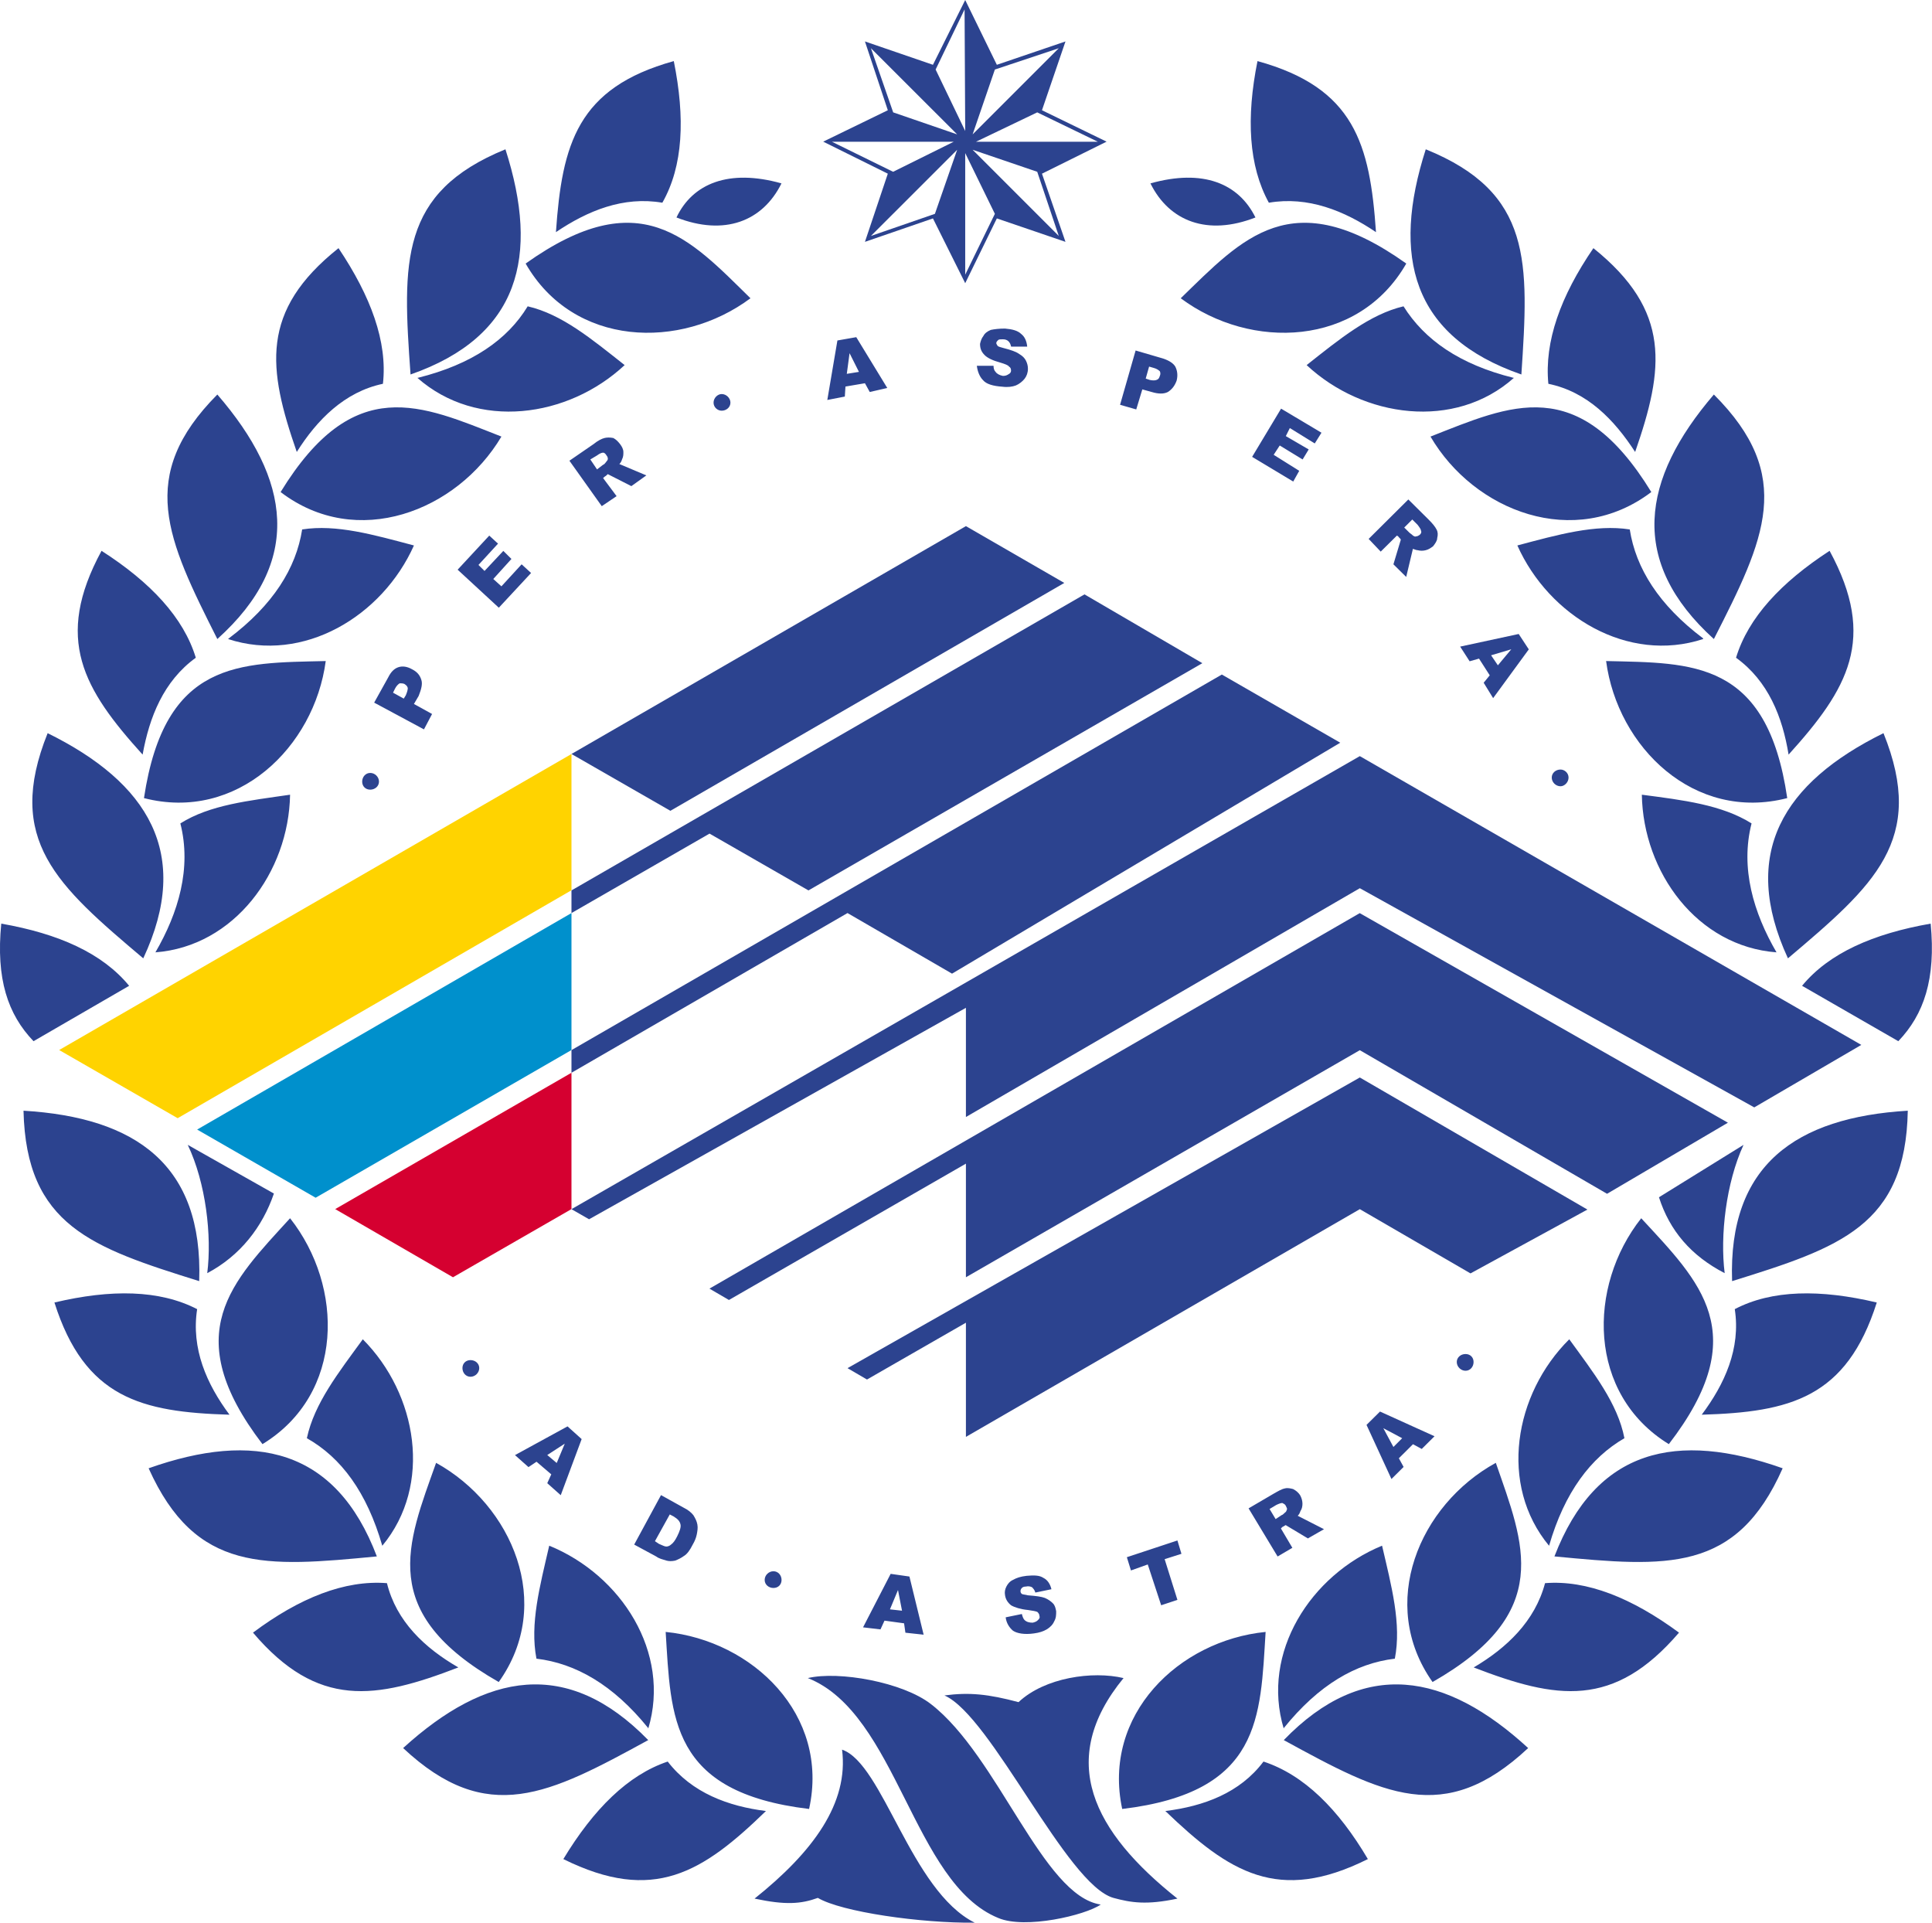
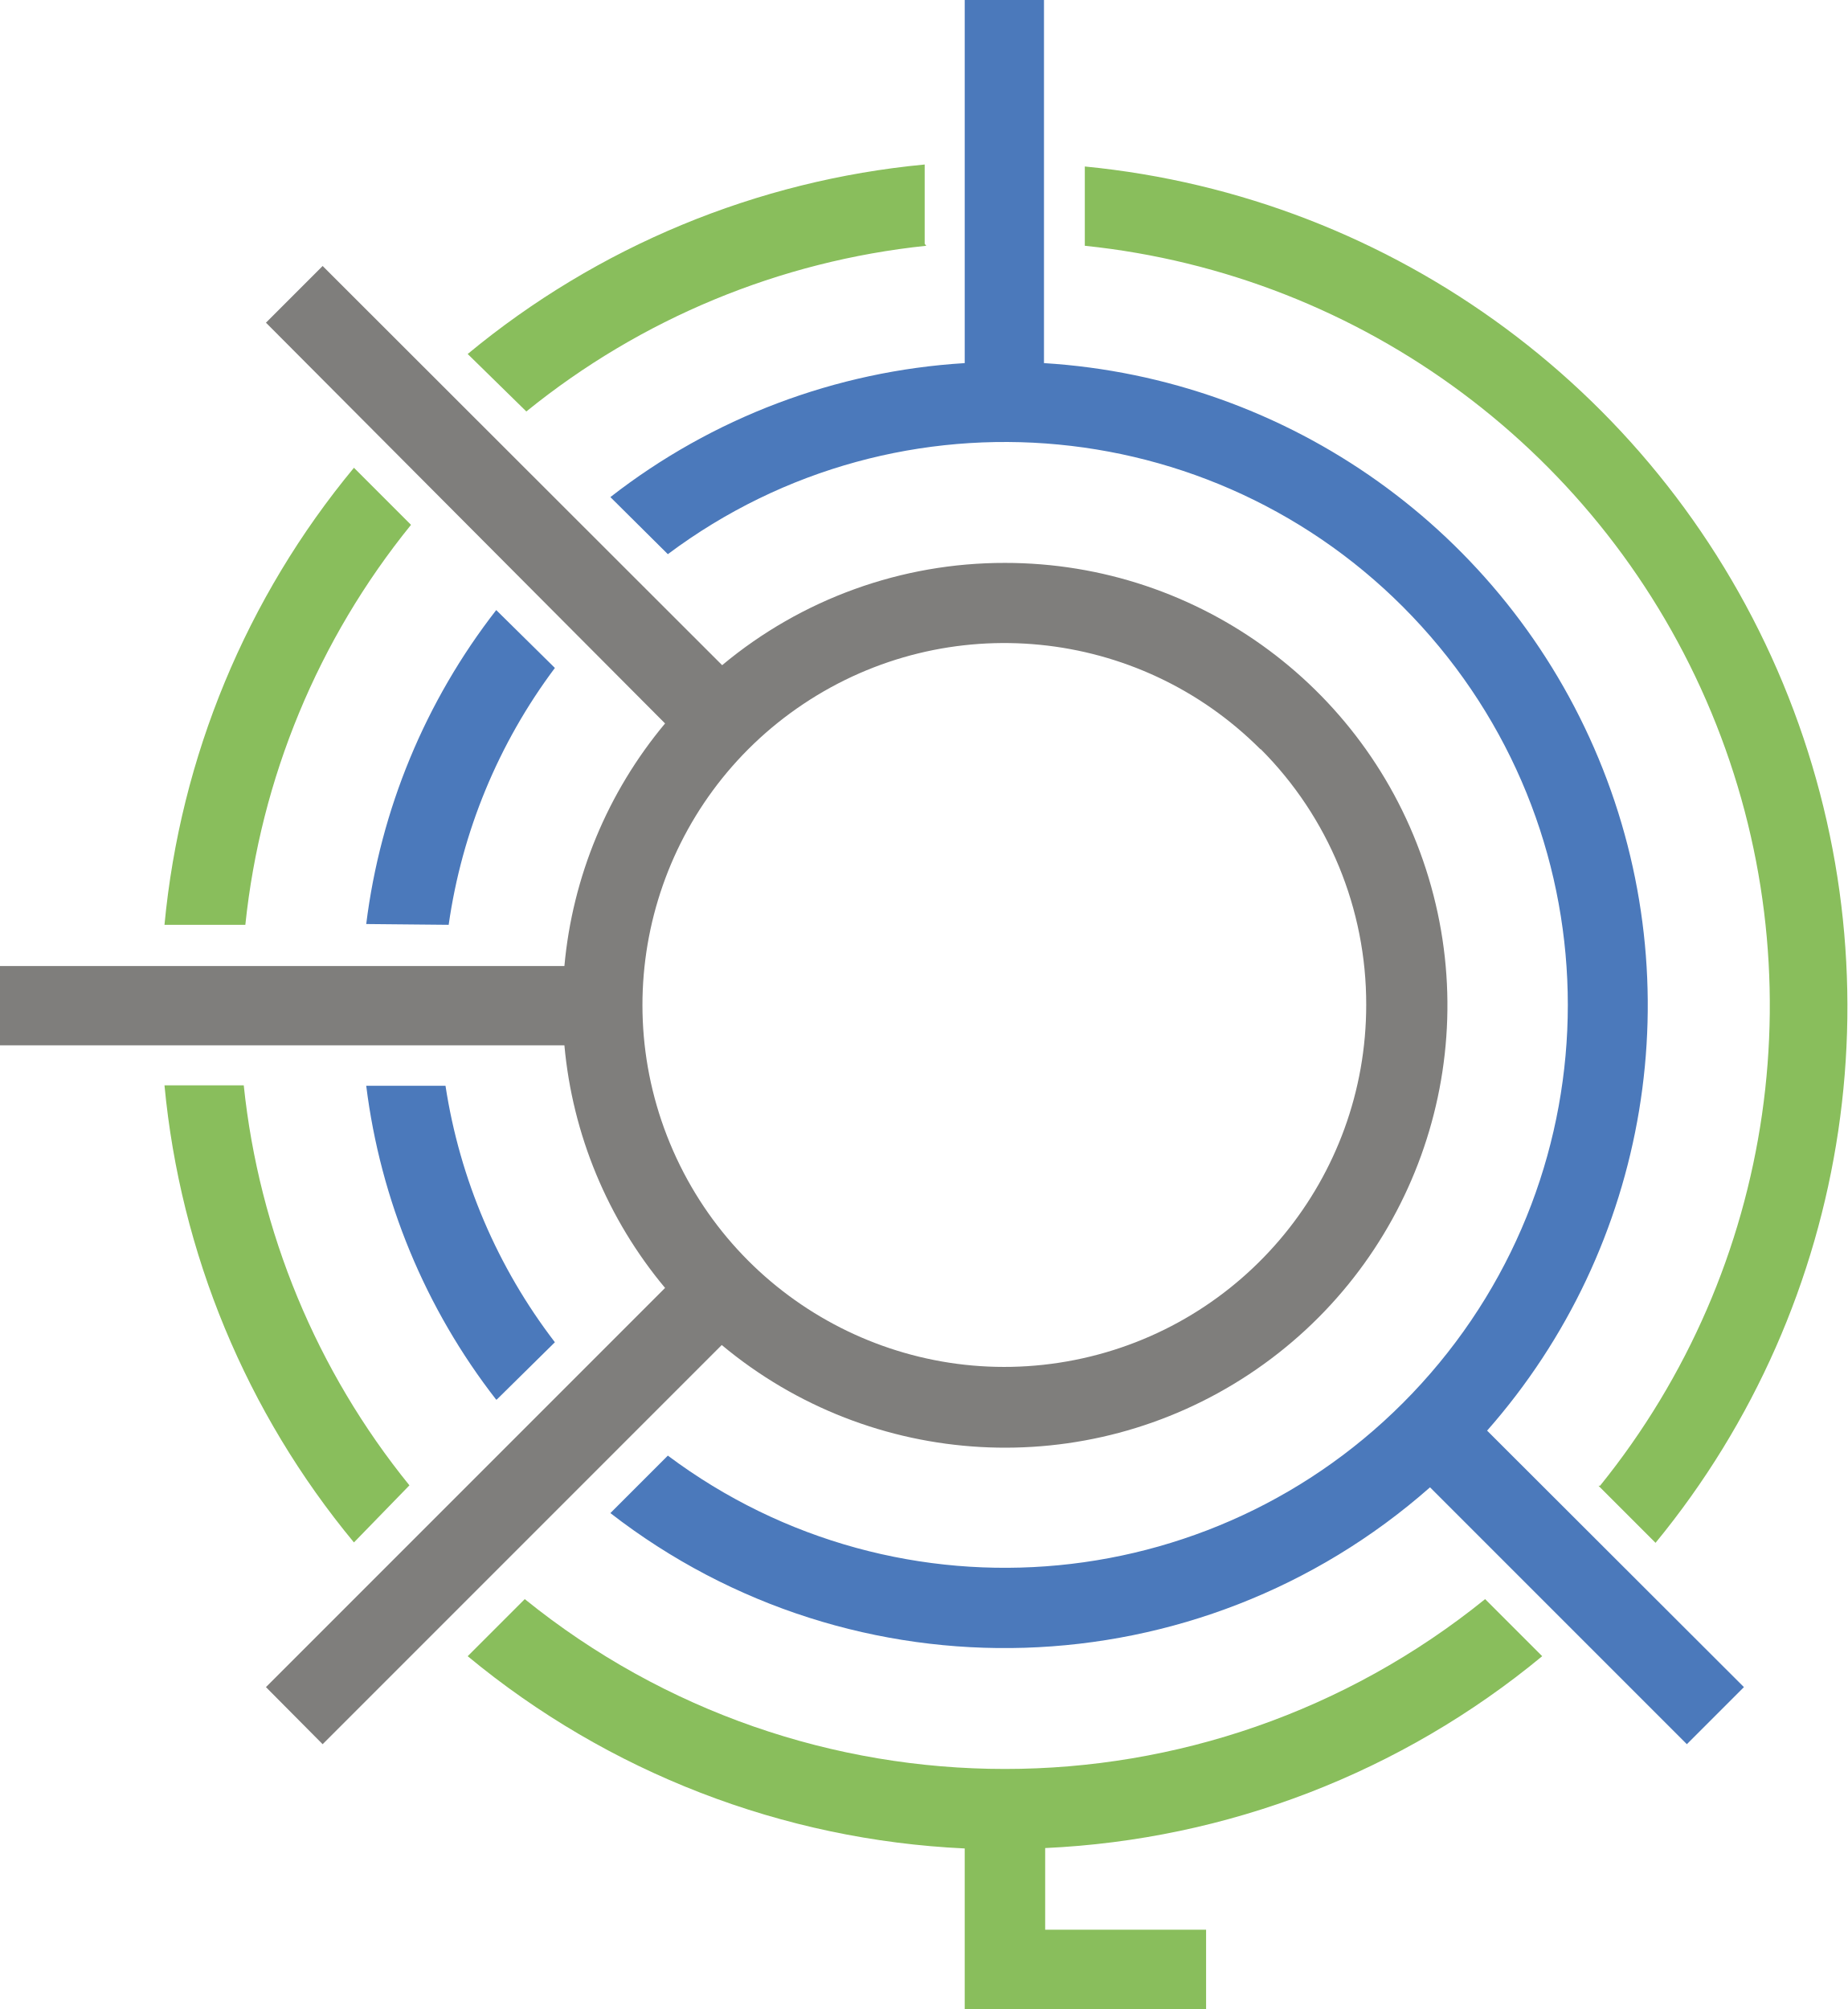
- <svg xmlns="http://www.w3.org/2000/svg" id="svg134933" version="1.1" viewBox="0 0 24.49 24.369" height="24.369mm" width="24.49mm">
-   <defs id="defs134927" />
-   <g transform="translate(-67.13002,-97.70774)" id="layer1">
-     <g id="g135014">
-       <g id="g134981">
-         <path d="m 74.698,103.657 0.077,-0.059 c 0.009,0 0.025,-0.017 0.043,-0.042 0.008,-0.009 0.017,-0.018 0.017,-0.034 0,-0.017 -0.009,-0.034 -0.017,-0.042 -0.009,-0.017 -0.025,-0.035 -0.043,-0.035 -0.017,0 -0.042,0.009 -0.077,0.035 l -0.085,0.051 z m 0.435,0.212 -0.299,-0.152 c -0.017,0.017 -0.026,0.025 -0.042,0.034 l -0.017,0.016 0.171,0.229 -0.188,0.127 -0.41,-0.576 0.308,-0.212 c 0.051,-0.042 0.103,-0.068 0.137,-0.076 0.034,-0.008 0.068,-0.008 0.111,0 0.033,0.017 0.059,0.043 0.085,0.076 0.026,0.034 0.043,0.068 0.043,0.102 0,0.033 0,0.059 -0.017,0.093 -0.008,0.026 -0.017,0.042 -0.034,0.059 l 0.342,0.144 z m 9.797,0.525 0.069,0.068 c 0.008,0.008 0.025,0.016 0.042,0.034 0.017,0.009 0.025,0.017 0.043,0.009 0.017,0 0.025,-0.009 0.042,-0.018 0.017,-0.016 0.026,-0.034 0.017,-0.051 0,-0.017 -0.017,-0.042 -0.043,-0.076 l -0.068,-0.068 z m -0.137,0.466 0.094,-0.313 c -0.008,-0.018 -0.026,-0.026 -0.034,-0.042 l -0.016,-0.009 -0.205,0.203 -0.153,-0.161 0.503,-0.5 0.256,0.254 c 0.051,0.05 0.085,0.093 0.102,0.127 0.018,0.034 0.018,0.067 0.008,0.109 0,0.034 -0.026,0.069 -0.051,0.102 -0.034,0.026 -0.059,0.042 -0.094,0.051 -0.034,0.009 -0.068,0.009 -0.103,0 -0.017,0 -0.034,-0.009 -0.06,-0.017 l -0.085,0.356 z m -12.92,1.753 0.179,-0.322 c 0.034,-0.068 0.076,-0.11 0.128,-0.127 0.051,-0.017 0.111,-0.009 0.171,0.025 0.068,0.034 0.102,0.077 0.12,0.136 0.017,0.05 0,0.118 -0.034,0.203 l -0.06,0.102 0.23,0.127 -0.103,0.195 z m 0.375,-0.051 0.026,-0.042 c 0.017,-0.042 0.025,-0.067 0.025,-0.093 -0.008,-0.025 -0.017,-0.033 -0.043,-0.051 -0.017,-0.008 -0.043,-0.008 -0.059,-0.008 -0.017,0.008 -0.043,0.034 -0.06,0.068 l -0.025,0.051 z m 0.683,-1.634 0.401,-0.432 0.111,0.102 -0.248,0.27 0.077,0.076 0.238,-0.254 0.103,0.102 -0.23,0.254 0.103,0.093 0.256,-0.279 0.12,0.11 -0.409,0.44 z m 5.163,-2.363 -0.247,0.042 -0.008,0.127 -0.222,0.043 0.128,-0.754 0.239,-0.042 0.393,0.644 -0.222,0.051 z m -0.076,-0.144 -0.119,-0.237 -0.035,0.262 z m 1.493,-0.077 h 0.213 c 0,0.035 0.009,0.06 0.026,0.077 0.017,0.025 0.051,0.043 0.093,0.051 0.034,0 0.052,-0.008 0.077,-0.025 0.017,-0.008 0.026,-0.025 0.026,-0.042 0,-0.025 -0.008,-0.042 -0.026,-0.051 -0.008,-0.017 -0.051,-0.033 -0.111,-0.051 -0.094,-0.025 -0.162,-0.059 -0.196,-0.093 -0.043,-0.042 -0.06,-0.085 -0.06,-0.144 0.008,-0.034 0.017,-0.068 0.043,-0.101 0.017,-0.034 0.051,-0.059 0.094,-0.076 0.043,-0.009 0.102,-0.017 0.179,-0.017 0.094,0.008 0.162,0.026 0.205,0.068 0.043,0.033 0.069,0.085 0.077,0.161 h -0.204 c -0.008,-0.034 -0.017,-0.051 -0.034,-0.068 -0.017,-0.017 -0.043,-0.025 -0.069,-0.025 -0.026,0 -0.051,0 -0.059,0.008 -0.018,0.017 -0.026,0.026 -0.026,0.042 0,0.008 0.008,0.017 0.017,0.034 0.009,0.008 0.034,0.017 0.068,0.025 0.103,0.026 0.171,0.051 0.205,0.077 0.043,0.025 0.069,0.051 0.086,0.085 0.017,0.034 0.025,0.067 0.025,0.102 0,0.051 -0.016,0.093 -0.042,0.127 -0.026,0.033 -0.069,0.068 -0.111,0.085 -0.042,0.016 -0.102,0.025 -0.17,0.016 -0.119,-0.008 -0.205,-0.033 -0.247,-0.084 -0.043,-0.043 -0.069,-0.111 -0.077,-0.178 z m 2.014,-0.194 0.349,0.102 c 0.077,0.026 0.129,0.06 0.154,0.102 0.026,0.051 0.034,0.111 0.017,0.178 -0.025,0.068 -0.06,0.111 -0.111,0.144 -0.051,0.026 -0.119,0.026 -0.205,0 l -0.119,-0.033 -0.077,0.254 -0.205,-0.059 z m 0.128,0.356 0.051,0.017 c 0.034,0.008 0.068,0.008 0.086,0 0.026,-0.008 0.034,-0.025 0.042,-0.051 0.009,-0.017 0.009,-0.042 0,-0.059 -0.017,-0.016 -0.042,-0.033 -0.077,-0.042 l -0.059,-0.017 z m 1.716,0.381 0.512,0.305 -0.085,0.136 -0.316,-0.195 -0.051,0.102 0.29,0.169 -0.077,0.127 -0.29,-0.177 -0.077,0.118 0.324,0.203 -0.076,0.136 -0.521,-0.313 z m 2.645,3.38 -0.136,-0.212 -0.119,0.034 -0.12,-0.186 0.742,-0.16 0.128,0.195 -0.452,0.618 -0.12,-0.195 z m 0.103,-0.127 0.17,-0.203 -0.256,0.076 z m 0.794,1.321 c 0.051,0 0.102,0.043 0.102,0.102 0,0.059 -0.051,0.11 -0.102,0.11 -0.06,0 -0.111,-0.051 -0.111,-0.11 0,-0.059 0.051,-0.102 0.111,-0.102 z m -10.633,-4.759 c 0.059,0 0.111,0.051 0.111,0.109 0,0.059 -0.052,0.102 -0.111,0.102 -0.052,0 -0.103,-0.043 -0.103,-0.102 0,-0.059 0.051,-0.109 0.103,-0.109 z m -4.455,4.802 c 0.06,0 0.111,0.051 0.111,0.11 0,0.059 -0.051,0.102 -0.111,0.102 -0.059,0 -0.102,-0.042 -0.102,-0.102 0,-0.059 0.043,-0.11 0.102,-0.11 z" style="fill:#2c438f;fill-rule:evenodd;stroke-width:0.265;fill-opacity:1" id="path134158" />
-         <path d="m 69.382,111.88 -1.502,-0.864 6.494,-3.752 v 1.727 z" style="fill:#ffd300;fill-rule:evenodd;stroke-width:0.265" id="path134160" />
-         <path d="m 71.131,112.888 -1.502,-0.864 4.745,-2.744 v 1.736 z" style="fill:#0090cc;fill-rule:evenodd;stroke-width:0.265" id="path134162" />
-         <path d="m 72.872,113.896 -1.493,-0.864 2.995,-1.728 v 1.728 z" style="fill:#d50030;fill-rule:evenodd;stroke-width:0.265" id="path134164" />
-         <path d="m 75.628,107.984 -1.254,-0.72 5,-2.888 1.247,0.72 z" style="fill:#2c438f;fill-rule:evenodd;stroke-width:0.265;fill-opacity:1" id="path134166" />
-         <path d="m 74.374,109.28 v -0.287 l 6.503,-3.752 1.494,0.872 -4.993,2.88 -1.254,-0.72 z" style="fill:#2c438f;fill-rule:evenodd;stroke-width:0.265;fill-opacity:1" id="path134168" />
-         <path d="m 74.374,111.304 v -0.287 l 8.244,-4.76 1.501,0.864 -4.921,2.927 -1.325,-0.768 z" style="fill:#2c438f;fill-rule:evenodd;stroke-width:0.265;fill-opacity:1" id="path134170" />
-         <path d="m 85.77,113.847 -1.403,-0.814 -4.993,2.886 v -1.447 l -1.254,0.72 -0.247,-0.144 6.494,-3.684 2.885,1.674 z" style="fill:#2c438f;fill-opacity:1;fill-rule:evenodd;stroke-width:0.265" id="path134172" />
-         <path d="m 84.367,111.018 -4.993,2.878 v -1.44 l -3.004,1.728 -0.247,-0.144 8.243,-4.759 4.667,2.656 -1.532,0.901 z" style="fill:#2c438f;fill-opacity:1;fill-rule:evenodd;stroke-width:0.265" id="path134174" />
-         <path d="m 89.367,111.743 -5,-2.778 -4.993,2.9 0,-1.384 -4.777,2.68 -0.223,-0.128 9.993,-5.742 6.357,3.66 z" style="fill:#2c438f;fill-opacity:1;fill-rule:evenodd;stroke-width:0.265" id="path134176" />
-         <path d="m 85.707,114.869 c 0.06,0 0.102,0.042 0.102,0.101 0,0.06 -0.042,0.111 -0.102,0.111 -0.059,0 -0.111,-0.051 -0.111,-0.111 0,-0.059 0.051,-0.101 0.111,-0.101 z m -0.666,1.143 -0.179,0.178 0.06,0.11 -0.154,0.153 -0.316,-0.686 0.171,-0.169 0.691,0.313 -0.162,0.161 z m -0.137,-0.076 -0.239,-0.127 0.128,0.238 z m -1.195,1.27 -0.282,-0.169 c -0.016,0.009 -0.025,0.017 -0.043,0.025 l -0.017,0.018 0.145,0.245 -0.187,0.11 -0.368,-0.61 0.316,-0.185 c 0.06,-0.034 0.103,-0.06 0.145,-0.068 0.034,-0.009 0.069,0 0.103,0.008 0.033,0.017 0.068,0.042 0.093,0.085 0.017,0.034 0.026,0.068 0.026,0.102 0,0.034 -0.008,0.068 -0.026,0.093 -0.008,0.026 -0.017,0.042 -0.034,0.059 l 0.333,0.17 z m -0.409,-0.245 0.077,-0.051 c 0.008,0 0.026,-0.016 0.043,-0.033 0.017,-0.009 0.017,-0.026 0.025,-0.043 0,-0.009 -0.009,-0.026 -0.017,-0.043 -0.008,-0.017 -0.025,-0.025 -0.043,-0.034 -0.017,0 -0.042,0.008 -0.077,0.025 l -0.085,0.051 z m -1.886,0.483 0.641,-0.212 0.051,0.169 -0.213,0.068 0.162,0.516 -0.206,0.068 -0.17,-0.517 -0.213,0.076 z m -1.536,0.762 0.205,-0.042 c 0.009,0.034 0.018,0.06 0.034,0.076 0.026,0.025 0.06,0.034 0.103,0.034 0.034,-0.008 0.051,-0.016 0.068,-0.034 0.018,-0.016 0.026,-0.034 0.018,-0.051 0,-0.017 -0.008,-0.034 -0.026,-0.051 -0.017,-0.009 -0.06,-0.016 -0.12,-0.025 -0.094,-0.009 -0.17,-0.034 -0.213,-0.059 -0.043,-0.034 -0.069,-0.076 -0.077,-0.127 -0.008,-0.043 0,-0.077 0.017,-0.111 0.017,-0.033 0.043,-0.067 0.085,-0.085 0.043,-0.025 0.094,-0.042 0.171,-0.051 0.094,-0.008 0.162,-0.008 0.213,0.026 0.051,0.025 0.086,0.076 0.102,0.144 l -0.204,0.042 c -0.009,-0.033 -0.026,-0.051 -0.043,-0.068 -0.017,-0.008 -0.043,-0.016 -0.077,-0.008 -0.025,0 -0.042,0.008 -0.051,0.018 -0.017,0.017 -0.017,0.034 -0.017,0.042 0,0.017 0.009,0.026 0.017,0.034 0.018,0.008 0.042,0.008 0.077,0.017 0.103,0.008 0.171,0.017 0.214,0.033 0.043,0.018 0.076,0.042 0.102,0.068 0.026,0.025 0.034,0.059 0.042,0.101 0,0.043 0,0.085 -0.025,0.128 -0.018,0.042 -0.052,0.076 -0.095,0.102 -0.043,0.025 -0.093,0.042 -0.162,0.051 -0.12,0.017 -0.214,0 -0.265,-0.034 -0.051,-0.043 -0.085,-0.102 -0.093,-0.17 z m -1.288,0.076 -0.248,-0.034 -0.051,0.111 -0.221,-0.026 0.35,-0.678 0.238,0.034 0.18,0.737 -0.231,-0.025 z m -0.026,-0.16 -0.051,-0.262 -0.102,0.245 z m -1.63,-0.5 c 0.06,0 0.103,0.051 0.103,0.11 0,0.06 -0.043,0.102 -0.103,0.102 -0.059,0 -0.111,-0.042 -0.111,-0.102 0,-0.059 0.051,-0.11 0.111,-0.11 z m -1.425,-0.965 0.29,0.161 c 0.052,0.025 0.094,0.06 0.12,0.093 0.026,0.042 0.043,0.076 0.051,0.119 0.008,0.043 0,0.086 -0.008,0.127 -0.009,0.043 -0.026,0.085 -0.051,0.127 -0.034,0.068 -0.069,0.119 -0.111,0.144 -0.034,0.025 -0.068,0.042 -0.111,0.059 -0.043,0.009 -0.077,0.009 -0.111,0 -0.051,-0.016 -0.094,-0.025 -0.128,-0.051 l -0.281,-0.152 z m 0.111,0.245 -0.188,0.339 0.051,0.034 c 0.043,0.017 0.069,0.034 0.094,0.034 0.018,0 0.043,-0.009 0.06,-0.026 0.025,-0.017 0.051,-0.051 0.076,-0.102 0.034,-0.067 0.051,-0.119 0.043,-0.152 -0.009,-0.042 -0.034,-0.068 -0.086,-0.101 z m -1.433,-0.652 0.102,-0.245 -0.222,0.144 z m -0.069,0.144 -0.187,-0.16 -0.102,0.068 -0.171,-0.152 0.666,-0.364 0.179,0.161 -0.265,0.711 -0.171,-0.152 z m -1.024,-1.448 c 0.06,0 0.111,0.042 0.111,0.101 0,0.059 -0.051,0.11 -0.111,0.11 -0.06,0 -0.102,-0.051 -0.102,-0.11 0,-0.059 0.043,-0.101 0.102,-0.101 z" style="fill:#2c438f;fill-rule:evenodd;stroke-width:0.265;fill-opacity:1" id="path134178" />
-         <path d="m 82.055,121.771 c -1.067,-0.847 -1.537,-1.753 -0.683,-2.795 -0.392,-0.093 -0.998,-0.008 -1.331,0.305 -0.384,-0.102 -0.623,-0.127 -0.939,-0.085 0.597,0.263 1.544,2.397 2.142,2.566 0.222,0.06 0.418,0.093 0.811,0.009 z m -0.973,0.076 c -0.197,0.136 -0.956,0.314 -1.297,0.17 -1.084,-0.441 -1.28,-2.592 -2.415,-3.041 0.392,-0.093 1.203,0.051 1.561,0.33 0.854,0.661 1.417,2.43 2.15,2.54 z m -1.596,0.229 c -0.682,0.008 -1.689,-0.136 -1.989,-0.314 -0.213,0.077 -0.409,0.093 -0.802,0.009 0.743,-0.593 1.195,-1.211 1.109,-1.888 0.52,0.178 0.871,1.787 1.681,2.193 z" style="fill:#2c438f;fill-rule:evenodd;stroke-width:0.265;fill-opacity:1" id="path134182" />
-         <path d="m 81.713,100.032 c 0.239,0.483 0.725,0.669 1.331,0.432 -0.213,-0.432 -0.665,-0.619 -1.331,-0.432 z m 2.859,0.618 c -0.401,-0.271 -0.862,-0.458 -1.358,-0.373 -0.256,-0.466 -0.289,-1.075 -0.144,-1.795 1.229,0.339 1.425,1.05 1.502,2.168 z m 0.384,0.398 c -0.606,1.058 -1.972,1.101 -2.859,0.44 0.785,-0.762 1.408,-1.473 2.859,-0.44 z m -0.035,0.542 c -0.427,0.101 -0.811,0.415 -1.228,0.745 0.717,0.669 1.878,0.83 2.628,0.161 h -0.008 c -0.683,-0.17 -1.127,-0.483 -1.392,-0.906 z m 1.494,0.864 c 0.094,-1.423 0.145,-2.304 -1.212,-2.854 -0.435,1.355 -0.179,2.371 1.212,2.854 z m 1.442,0.982 c 0.368,-1.058 0.461,-1.787 -0.529,-2.583 -0.418,0.61 -0.623,1.186 -0.571,1.719 0.495,0.102 0.836,0.457 1.1,0.864 z m 0.205,0.508 c -0.973,0.737 -2.245,0.245 -2.799,-0.703 1.015,-0.398 1.869,-0.813 2.799,0.703 z m -0.273,0.474 c -0.436,-0.068 -0.914,0.067 -1.425,0.203 0.401,0.897 1.4,1.499 2.355,1.186 v -0.008 c -0.563,-0.424 -0.853,-0.89 -0.93,-1.38 z m 1.066,1.389 c -1.084,-0.982 -0.922,-2.024 0,-3.099 1.033,1.033 0.648,1.829 0,3.099 z m 0.947,1.465 c 0.751,-0.83 1.127,-1.465 0.52,-2.583 -0.614,0.399 -1.032,0.847 -1.186,1.355 0.41,0.296 0.589,0.754 0.666,1.227 z m -0.017,0.551 c -1.178,0.304 -2.151,-0.644 -2.296,-1.737 1.092,0.026 2.04,-0.017 2.296,1.737 z m -0.452,0.321 c -0.376,-0.237 -0.871,-0.296 -1.391,-0.364 0.017,0.982 0.7,1.922 1.707,1.998 -0.291,-0.501 -0.461,-1.067 -0.316,-1.635 z m 0.461,1.71 c -0.614,-1.33 -0.06,-2.227 1.211,-2.854 0.547,1.355 -0.12,1.931 -1.211,2.854 z m 1.399,1.05 c 0.324,-0.339 0.478,-0.787 0.41,-1.49 -0.726,0.127 -1.289,0.373 -1.63,0.788 z m -3.034,1.978 c 0.136,0.424 0.406,0.741 0.833,0.962 -0.06,-0.474 0.017,-1.144 0.239,-1.626 z m 0.927,1.063 c -0.051,-1.473 0.811,-2.075 2.227,-2.16 -0.026,1.457 -0.862,1.736 -2.227,2.16 z m -0.385,1.693 c 1.118,-0.033 1.835,-0.212 2.219,-1.422 -0.717,-0.17 -1.331,-0.162 -1.8,0.084 0.077,0.5 -0.128,0.949 -0.419,1.338 z m -0.417,0.373 c -1.033,-0.635 -1.033,-1.998 -0.35,-2.863 0.743,0.805 1.433,1.457 0.35,2.863 z m -0.563,-0.076 c -0.085,-0.44 -0.392,-0.83 -0.699,-1.253 -0.7,0.695 -0.896,1.846 -0.256,2.617 0.196,-0.678 0.529,-1.117 0.955,-1.363 z m -0.887,1.499 c 1.425,0.136 2.304,0.212 2.893,-1.117 -1.34,-0.474 -2.364,-0.255 -2.893,1.117 z m -1.024,1.407 c 1.05,0.405 1.775,0.524 2.603,-0.441 -0.597,-0.44 -1.169,-0.669 -1.698,-0.627 -0.128,0.483 -0.487,0.822 -0.904,1.068 z m -0.521,0.185 c -0.7,-0.991 -0.17,-2.244 0.802,-2.778 0.358,1.033 0.742,1.897 -0.802,2.778 z m -0.478,-0.296 c 0.086,-0.441 -0.042,-0.916 -0.162,-1.432 -0.905,0.372 -1.537,1.355 -1.246,2.32 v -0.008 c 0.444,-0.55 0.913,-0.821 1.408,-0.88 z m -1.408,1.032 c 1.016,-1.05 2.057,-0.855 3.098,0.101 -1.067,0.999 -1.843,0.585 -3.098,-0.101 z m -2.048,0.873 c -0.256,-1.195 0.717,-2.134 1.818,-2.244 -0.068,1.084 -0.051,2.032 -1.818,2.244 z m 0.546,0.025 c 0.811,0.779 1.433,1.177 2.568,0.61 -0.375,-0.635 -0.81,-1.067 -1.323,-1.236 -0.298,0.398 -0.759,0.567 -1.245,0.627 z" style="fill:#2c438f;fill-rule:evenodd;stroke-width:0.265;fill-opacity:1" id="path134184" />
-         <path d="m 77.036,100.032 c -0.239,0.483 -0.725,0.669 -1.331,0.432 0.205,-0.432 0.665,-0.619 1.331,-0.432 z m -2.859,0.618 c 0.401,-0.271 0.854,-0.458 1.349,-0.373 0.265,-0.466 0.29,-1.075 0.145,-1.795 -1.221,0.339 -1.417,1.05 -1.494,2.168 z m -0.384,0.398 c 0.606,1.058 1.963,1.101 2.85,0.44 -0.777,-0.762 -1.399,-1.473 -2.85,-0.44 z m 0.026,0.542 c 0.435,0.101 0.811,0.415 1.229,0.745 -0.717,0.669 -1.869,0.83 -2.628,0.161 h 0.008 c 0.683,-0.17 1.135,-0.483 1.391,-0.906 z m -1.485,0.864 c -0.102,-1.423 -0.145,-2.304 1.203,-2.854 0.435,1.355 0.18,2.371 -1.203,2.854 z m -1.442,0.982 c -0.368,-1.058 -0.47,-1.787 0.529,-2.583 0.409,0.61 0.623,1.186 0.563,1.719 -0.486,0.102 -0.836,0.457 -1.092,0.864 z m -0.205,0.508 c 0.964,0.737 2.236,0.245 2.799,-0.703 -1.015,-0.398 -1.869,-0.813 -2.799,0.703 z m 0.273,0.474 c 0.435,-0.068 0.904,0.067 1.417,0.203 -0.401,0.897 -1.4,1.499 -2.356,1.186 l 0.009,-0.008 c 0.563,-0.424 0.853,-0.89 0.93,-1.38 z m -1.075,1.389 c 1.092,-0.982 0.93,-2.024 0,-3.099 -1.025,1.033 -0.64,1.829 0,3.099 z m -0.947,1.465 c -0.751,-0.83 -1.127,-1.465 -0.521,-2.583 0.623,0.399 1.041,0.847 1.195,1.355 -0.409,0.296 -0.589,0.754 -0.674,1.227 z m 0.017,0.551 c 1.178,0.304 2.159,-0.644 2.304,-1.737 -1.092,0.026 -2.04,-0.017 -2.304,1.737 z m 0.461,0.321 c 0.375,-0.237 0.87,-0.288 1.391,-0.364 -0.017,0.982 -0.708,1.922 -1.707,1.998 0.291,-0.501 0.461,-1.067 0.316,-1.635 z m -0.47,1.71 c 0.623,-1.33 0.059,-2.227 -1.212,-2.854 -0.545,1.355 0.12,1.931 1.212,2.854 z m -1.391,1.05 c -0.325,-0.339 -0.478,-0.787 -0.409,-1.49 0.725,0.127 1.28,0.373 1.621,0.788 z m 3.047,1.931 c -0.145,0.424 -0.427,0.788 -0.845,1.009 0.06,-0.474 -0.017,-1.144 -0.247,-1.626 z m -0.947,1.11 c 0.051,-1.473 -0.803,-2.075 -2.227,-2.16 0.034,1.457 0.87,1.736 2.227,2.16 z m 0.384,1.693 c -1.118,-0.033 -1.835,-0.212 -2.219,-1.422 0.717,-0.17 1.332,-0.162 1.809,0.084 -0.077,0.5 0.12,0.949 0.41,1.338 z m 0.418,0.373 c 1.041,-0.635 1.033,-1.998 0.35,-2.863 -0.734,0.805 -1.425,1.457 -0.35,2.863 z m 0.563,-0.076 c 0.094,-0.44 0.401,-0.83 0.709,-1.253 0.691,0.695 0.887,1.846 0.247,2.617 -0.196,-0.678 -0.52,-1.117 -0.956,-1.363 z m 0.887,1.499 c -1.416,0.136 -2.295,0.212 -2.893,-1.117 1.34,-0.474 2.373,-0.255 2.893,1.117 z m 1.033,1.407 c -1.05,0.405 -1.783,0.524 -2.603,-0.441 0.589,-0.44 1.161,-0.669 1.698,-0.627 0.119,0.483 0.478,0.822 0.905,1.068 z m 0.512,0.185 c 0.708,-0.991 0.171,-2.244 -0.794,-2.778 -0.367,1.033 -0.751,1.897 0.794,2.778 z m 0.478,-0.296 c -0.085,-0.441 0.043,-0.916 0.162,-1.432 0.913,0.372 1.545,1.355 1.255,2.32 v -0.008 c -0.444,-0.55 -0.922,-0.821 -1.417,-0.88 z m 1.417,1.032 c -1.024,-1.05 -2.057,-0.855 -3.107,0.101 1.067,0.999 1.852,0.585 3.107,-0.101 z m 2.039,0.873 c 0.264,-1.195 -0.717,-2.134 -1.818,-2.244 0.069,1.084 0.051,2.032 1.818,2.244 z m -0.546,0.025 c -0.802,0.779 -1.425,1.177 -2.569,0.61 0.384,-0.635 0.82,-1.067 1.323,-1.236 0.307,0.398 0.768,0.567 1.246,0.627 z" style="fill:#2c438f;fill-rule:evenodd;stroke-width:0.265;fill-opacity:1" id="path134186" />
-         <g transform="translate(0.07546807,0.00943525)" id="g135087" />
-         <path id="path1488" d="m 66.643,112.958 c -5.001,-2.887 -5.001,-2.887 -5.001,-2.887 v 0" style="fill:none;stroke:#000000;stroke-width:0.265px;stroke-linecap:butt;stroke-linejoin:miter;stroke-opacity:1" />
-       </g>
-       <path id="path134180" style="fill:#2c438f;fill-rule:evenodd;stroke-width:0.265;fill-opacity:1" d="m 79.365,97.708 0.401,0.821 0.87,-0.296 -0.298,0.872 0.819,0.398 -0.819,0.406 0.298,0.864 -0.87,-0.297 -0.401,0.821 -0.409,-0.821 -0.862,0.297 0.29,-0.864 -0.819,-0.406 0.819,-0.398 -0.29,-0.872 0.862,0.296 z m 0.094,1.703 1.092,-1.092 -0.81,0.27 z m 0.043,0.093 h 1.544 l -0.768,-0.372 z m -0.043,0.102 1.092,1.092 -0.273,-0.813 z m -0.094,0.042 v 1.541 l 0.376,-0.771 z m -0.102,-0.042 -1.093,1.092 0.811,-0.28 z m -0.043,-0.102 h -1.545 l 0.776,0.381 z m 0.043,-0.093 -1.093,-1.092 0.282,0.813 z m 0.102,-0.043 -0.008,-1.541 -0.367,0.762 z" />
+ <svg xmlns="http://www.w3.org/2000/svg" height="50.68" width="46.611" id="svg16" version="1.1" viewBox="0 0 46.611 50.68">
+   <defs id="defs4">
+     <style id="style2">.cls-1{fill:#89be5c;}.cls-1,.cls-2,.cls-3{fill-rule:evenodd;}.cls-2{fill:#4b79bb;}.cls-3{fill:#7f7e7c;}</style>
+   </defs>
+   <g data-name="Слой 2" id="Слой_2">
+     <g data-name="Layer 1" id="Layer_1">
+       <path style="fill:#89be5c;fill-rule:evenodd" id="path8" d="m 26.37,46.63 v 2.05 h 4.06 v 2 H 24.34 V 46.63 A 21.2,21.2 0 0 1 11.8,41.78 l 1.44,-1.44 a 19.27,19.27 0 0 0 24.23,0 l 1.44,1.44 a 21.2,21.2 0 0 1 -12.54,4.84 z m 14,-9.15 A 19.27,19.27 0 0 0 27.37,6.2 v -2 a 21.3,21.3 0 0 1 14.4,34.72 L 40.33,37.48 Z M 23.37,6.2 A 19.18,19.18 0 0 0 13.28,10.38 L 11.8,8.93 A 21.2,21.2 0 0 1 23.33,4.15 v 2 z M 8.93,38.91 A 21.2,21.2 0 0 1 4.15,27.38 h 2 a 19.18,19.18 0 0 0 4.18,10.09 z M 4.15,23.33 A 21.2,21.2 0 0 1 8.93,11.8 l 1.44,1.44 A 19.18,19.18 0 0 0 6.19,23.33 Z" class="cls-1" />
+       <path style="fill:#4b79bb;fill-rule:evenodd" id="path10" d="M 37.52,36.09 44,42.56 42.56,44 36.08,37.52 A 16.23,16.23 0 0 1 15.4,38.17 l 1.45,-1.45 a 14.2,14.2 0 1 0 0,-22.74 L 15.4,12.54 A 16.14,16.14 0 0 1 24.34,9.16 V 0 h 2 q 0,4.58 0,9.16 a 16.23,16.23 0 0 1 11.18,26.93 z m -25,-0.78 A 16.14,16.14 0 0 1 9.24,27.39 h 2 A 14.13,14.13 0 0 0 14,33.86 l -1.46,1.44 z m -3.28,-12 a 16.14,16.14 0 0 1 3.28,-7.92 L 14,16.85 a 14.13,14.13 0 0 0 -2.68,6.48 z" class="cls-2" />
+       <path style="fill:#7f7e7c;fill-rule:evenodd" id="path12" d="M 25.35,14.2 A 11.16,11.16 0 1 1 18.21,33.93 L 8.14,44 6.71,42.56 16.78,32.49 A 11.11,11.11 0 0 1 14.24,26.37 H 0 v -2 h 14.24 a 11.11,11.11 0 0 1 2.54,-6.12 L 6.71,8.14 8.14,6.71 18.22,16.78 a 11.11,11.11 0 0 1 7.14,-2.58 z m 6.45,4.7 a 9.13,9.13 0 1 0 2.67,6.45 9.1,9.1 0 0 0 -2.66,-6.45 z" class="cls-3" />
    </g>
  </g>
</svg>
